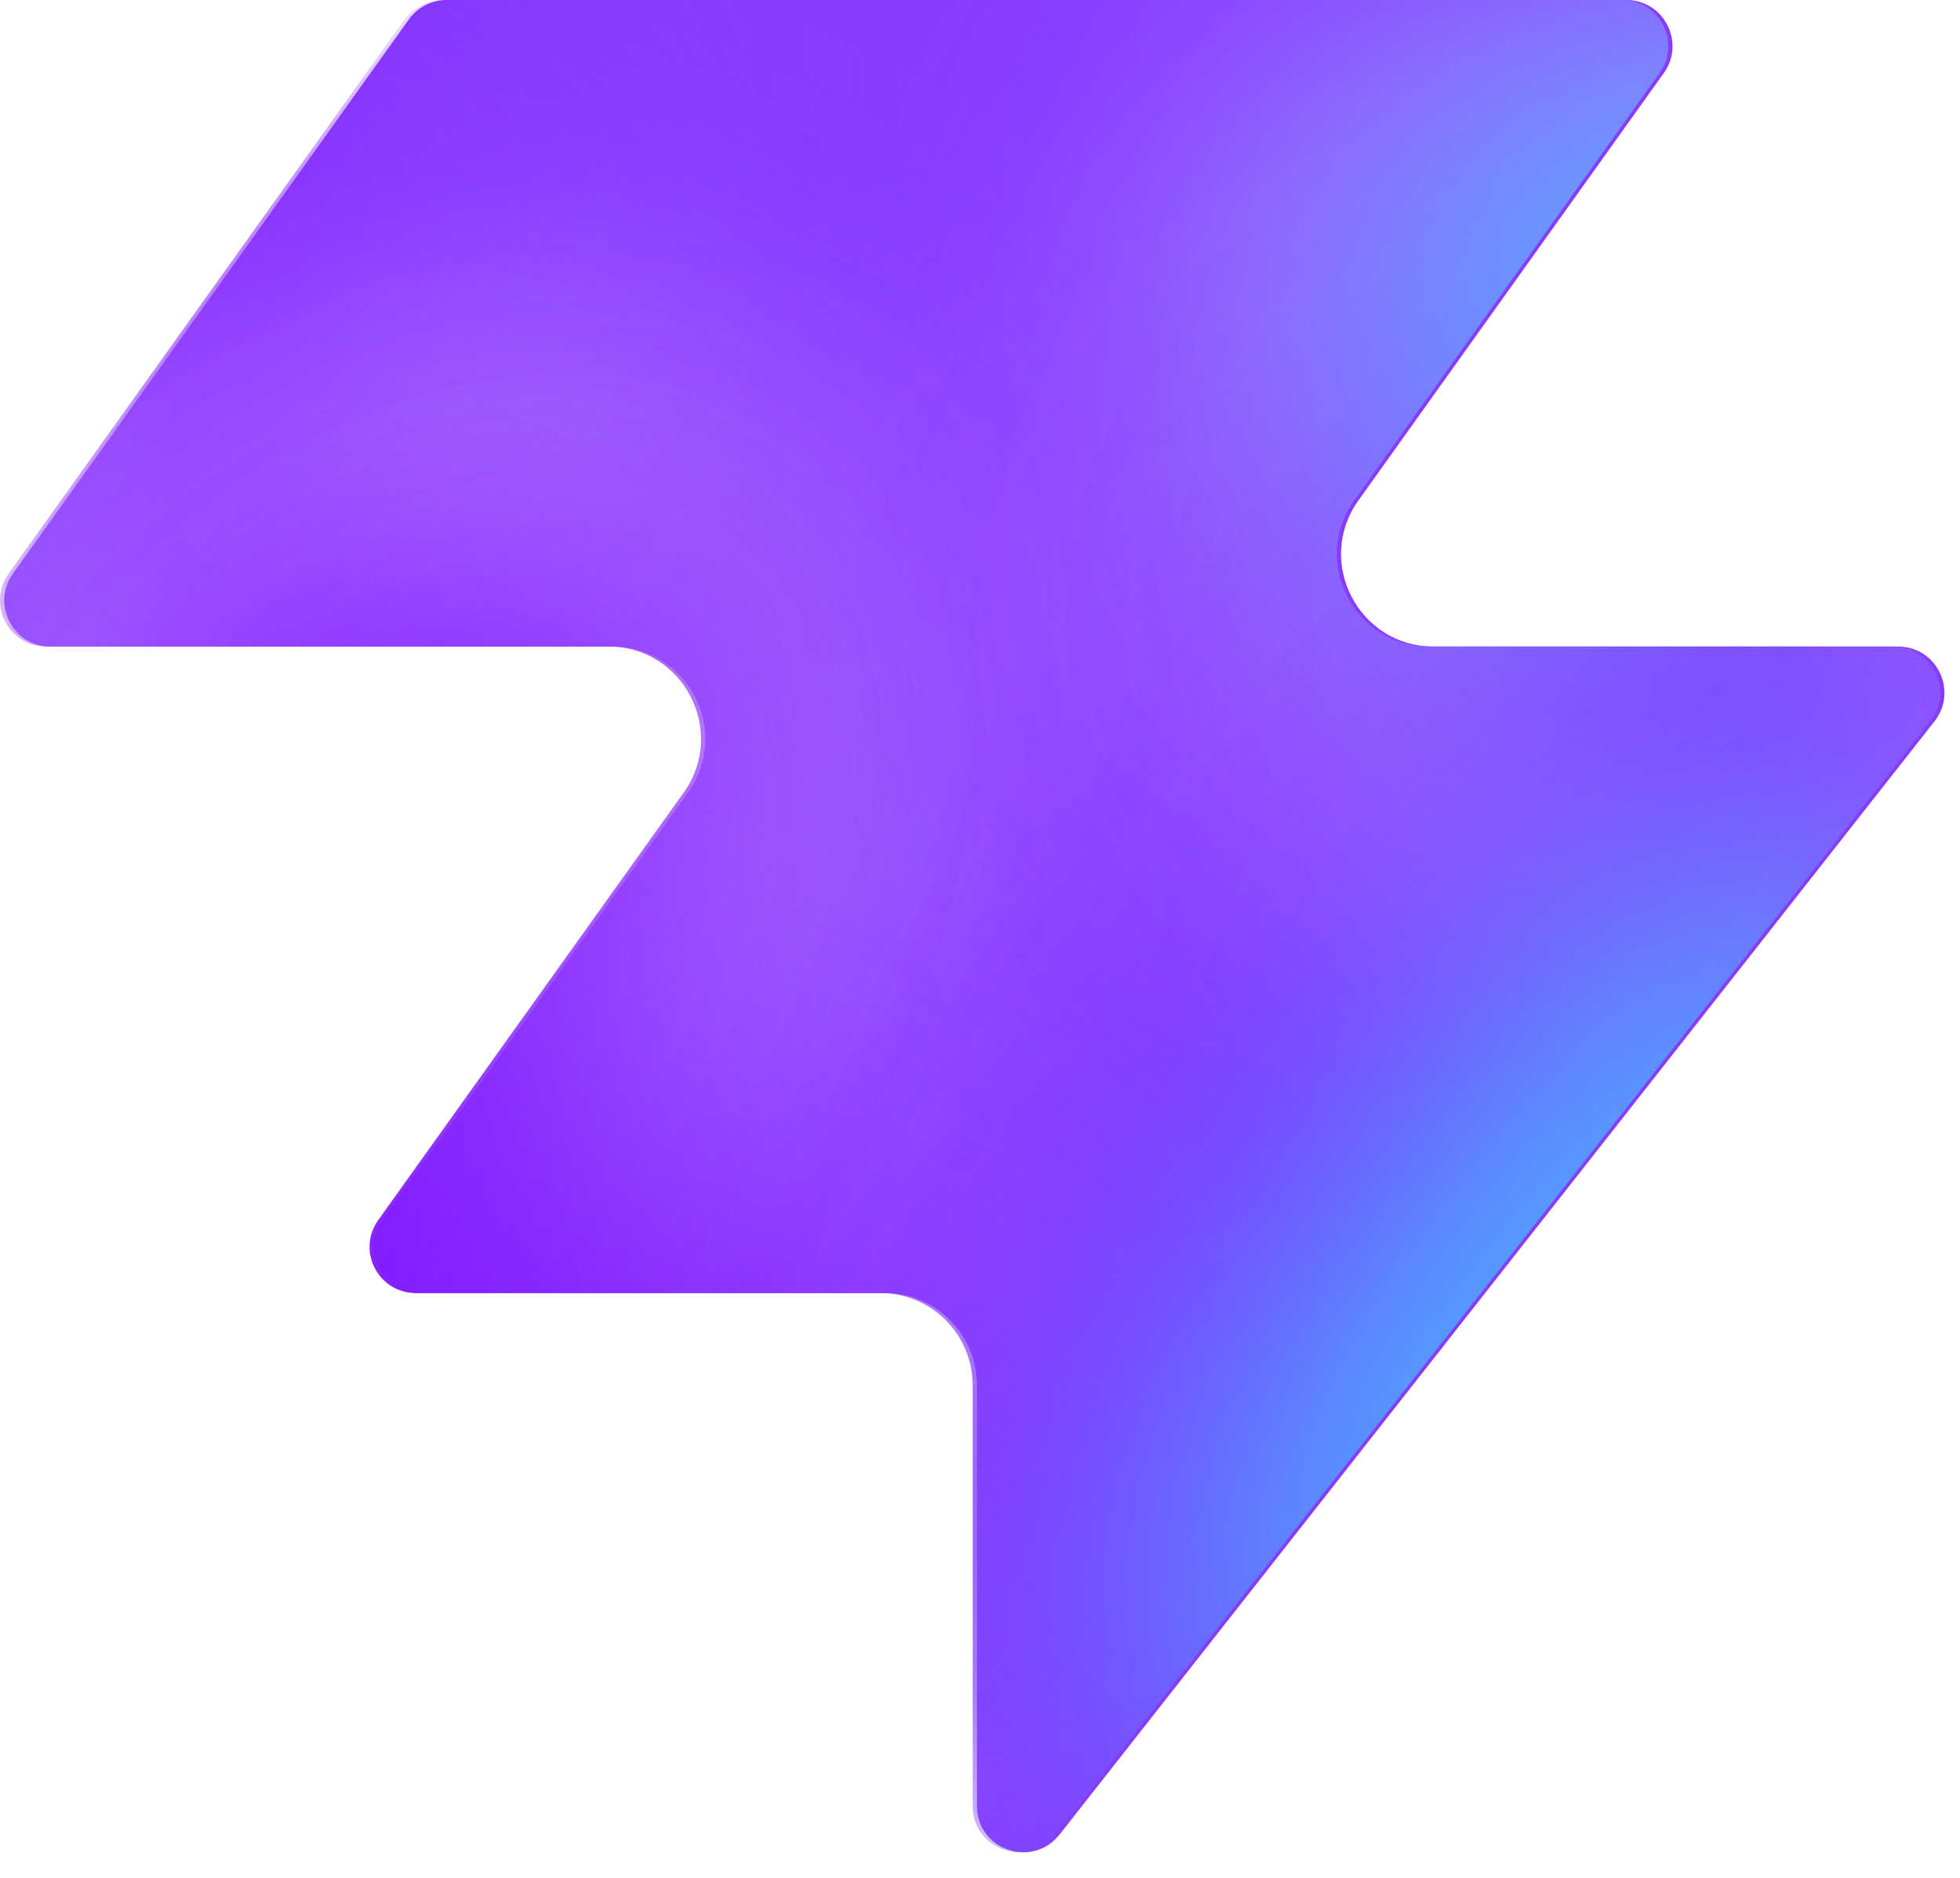
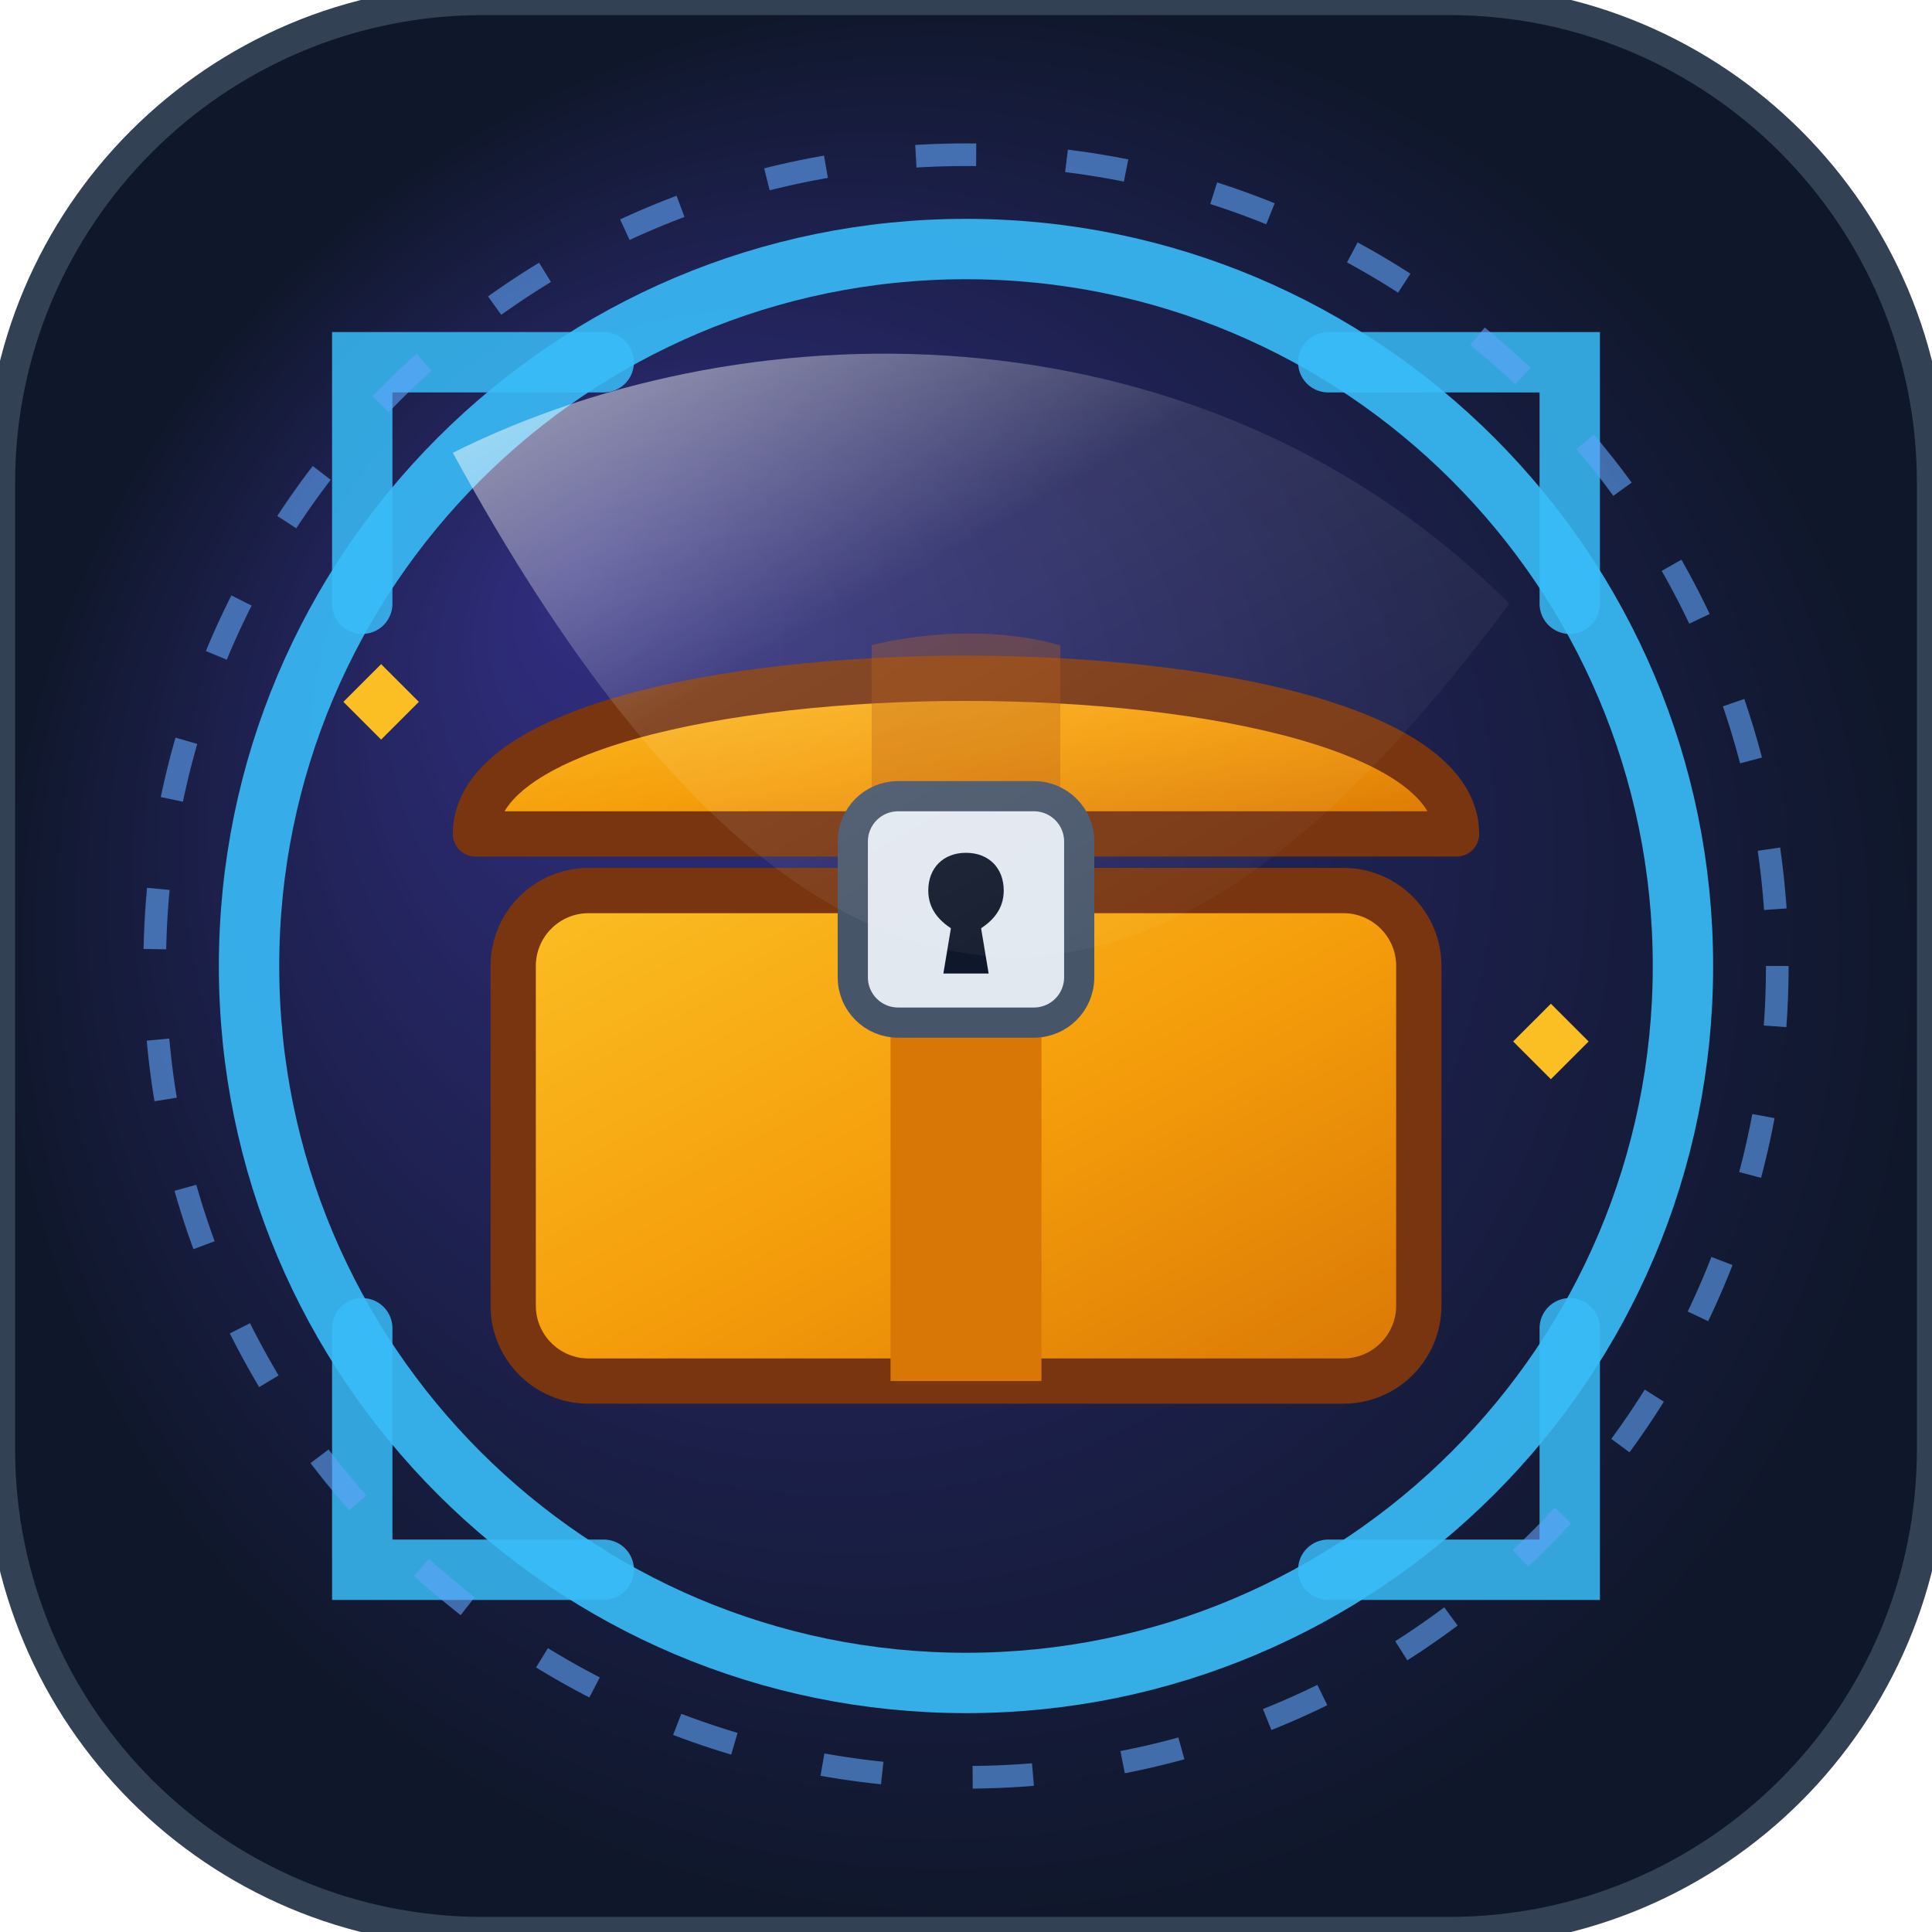
- <svg xmlns="http://www.w3.org/2000/svg" width="48" height="46" fill="none" viewBox="0 0 48 46">
-   <path fill="#863bff" d="M25.946 44.938c-.664.845-2.021.375-2.021-.698V33.937a2.26 2.26 0 0 0-2.262-2.262H10.287c-.92 0-1.456-1.04-.92-1.788l7.48-10.471c1.07-1.497 0-3.578-1.842-3.578H1.237c-.92 0-1.456-1.04-.92-1.788L10.013.474c.214-.297.556-.474.92-.474h28.894c.92 0 1.456 1.04.92 1.788l-7.48 10.471c-1.07 1.498 0 3.579 1.842 3.579h11.377c.943 0 1.473 1.088.89 1.83L25.947 44.94z" style="fill:#863bff;fill:color(display-p3 .525 .23 1);fill-opacity:1" />
-   <mask id="a" width="48" height="46" x="0" y="0" maskUnits="userSpaceOnUse" style="mask-type:alpha">
-     <path fill="#000" d="M25.842 44.938c-.664.844-2.021.375-2.021-.698V33.937a2.26 2.26 0 0 0-2.262-2.262H10.183c-.92 0-1.456-1.04-.92-1.788l7.48-10.471c1.07-1.498 0-3.579-1.842-3.579H1.133c-.92 0-1.456-1.04-.92-1.787L9.91.473c.214-.297.556-.474.92-.474h28.894c.92 0 1.456 1.04.92 1.788l-7.48 10.471c-1.07 1.498 0 3.578 1.842 3.578h11.377c.943 0 1.473 1.088.89 1.832L25.843 44.94z" style="fill:#000;fill-opacity:1" />
-   </mask>
-   <g mask="url(#a)">
-     <g filter="url(#b)">
-       <ellipse cx="5.508" cy="14.704" fill="#ede6ff" rx="5.508" ry="14.704" style="fill:#ede6ff;fill:color(display-p3 .927 .903 1);fill-opacity:1" transform="matrix(.00324 1 1 -.00324 -4.47 31.516)" />
-     </g>
-     <g filter="url(#c)">
-       <ellipse cx="10.399" cy="29.851" fill="#ede6ff" rx="10.399" ry="29.851" style="fill:#ede6ff;fill:color(display-p3 .927 .903 1);fill-opacity:1" transform="matrix(.00324 1 1 -.00324 -39.328 7.883)" />
-     </g>
-     <g filter="url(#d)">
-       <ellipse cx="5.508" cy="30.487" fill="#7e14ff" rx="5.508" ry="30.487" style="fill:#7e14ff;fill:color(display-p3 .492 .077 1);fill-opacity:1" transform="rotate(89.814 -25.913 -14.639)scale(1 -1)" />
-     </g>
-     <g filter="url(#e)">
-       <ellipse cx="5.508" cy="30.599" fill="#7e14ff" rx="5.508" ry="30.599" style="fill:#7e14ff;fill:color(display-p3 .492 .077 1);fill-opacity:1" transform="rotate(89.814 -32.644 -3.334)scale(1 -1)" />
-     </g>
-     <g filter="url(#f)">
-       <ellipse cx="5.508" cy="30.599" fill="#7e14ff" rx="5.508" ry="30.599" style="fill:#7e14ff;fill:color(display-p3 .492 .077 1);fill-opacity:1" transform="matrix(.00324 1 1 -.00324 -34.34 30.47)" />
-     </g>
-     <g filter="url(#g)">
-       <ellipse cx="14.072" cy="22.078" fill="#ede6ff" rx="14.072" ry="22.078" style="fill:#ede6ff;fill:color(display-p3 .927 .903 1);fill-opacity:1" transform="rotate(93.35 24.506 48.493)scale(-1 1)" />
-     </g>
-     <g filter="url(#h)">
-       <ellipse cx="3.47" cy="21.501" fill="#7e14ff" rx="3.47" ry="21.501" style="fill:#7e14ff;fill:color(display-p3 .492 .077 1);fill-opacity:1" transform="rotate(89.009 28.708 47.59)scale(-1 1)" />
-     </g>
-     <g filter="url(#i)">
-       <ellipse cx="3.47" cy="21.501" fill="#7e14ff" rx="3.47" ry="21.501" style="fill:#7e14ff;fill:color(display-p3 .492 .077 1);fill-opacity:1" transform="rotate(89.009 28.708 47.59)scale(-1 1)" />
-     </g>
-     <g filter="url(#j)">
-       <ellipse cx=".387" cy="8.972" fill="#7e14ff" rx="4.407" ry="29.108" style="fill:#7e14ff;fill:color(display-p3 .492 .077 1);fill-opacity:1" transform="rotate(39.51 .387 8.972)" />
-     </g>
-     <g filter="url(#k)">
-       <ellipse cx="47.523" cy="-6.092" fill="#7e14ff" rx="4.407" ry="29.108" style="fill:#7e14ff;fill:color(display-p3 .492 .077 1);fill-opacity:1" transform="rotate(37.892 47.523 -6.092)" />
-     </g>
-     <g filter="url(#l)">
-       <ellipse cx="41.412" cy="6.333" fill="#47bfff" rx="5.971" ry="9.665" style="fill:#47bfff;fill:color(display-p3 .28 .748 1);fill-opacity:1" transform="rotate(37.892 41.412 6.333)" />
-     </g>
-     <g filter="url(#m)">
-       <ellipse cx="-1.879" cy="38.332" fill="#7e14ff" rx="4.407" ry="29.108" style="fill:#7e14ff;fill:color(display-p3 .492 .077 1);fill-opacity:1" transform="rotate(37.892 -1.88 38.332)" />
-     </g>
-     <g filter="url(#n)">
-       <ellipse cx="-1.879" cy="38.332" fill="#7e14ff" rx="4.407" ry="29.108" style="fill:#7e14ff;fill:color(display-p3 .492 .077 1);fill-opacity:1" transform="rotate(37.892 -1.88 38.332)" />
-     </g>
-     <g filter="url(#o)">
-       <ellipse cx="35.651" cy="29.907" fill="#7e14ff" rx="4.407" ry="29.108" style="fill:#7e14ff;fill:color(display-p3 .492 .077 1);fill-opacity:1" transform="rotate(37.892 35.651 29.907)" />
-     </g>
-     <g filter="url(#p)">
-       <ellipse cx="38.418" cy="32.4" fill="#47bfff" rx="5.971" ry="15.297" style="fill:#47bfff;fill:color(display-p3 .28 .748 1);fill-opacity:1" transform="rotate(37.892 38.418 32.4)" />
-     </g>
+ <svg xmlns="http://www.w3.org/2000/svg" viewBox="0 0 512 512" width="100%" height="100%">
+   <defs>
+     <radialGradient id="bgGrad" cx="50%" cy="50%" r="50%" fx="30%" fy="30%">
+       <stop offset="0%" stop-color="#312e81" />
+       <stop offset="100%" stop-color="#0f172a" />
+     </radialGradient>
+     <linearGradient id="goldGrad" x1="0%" y1="0%" x2="100%" y2="100%">
+       <stop offset="0%" stop-color="#fbbf24" />
+       <stop offset="50%" stop-color="#f59e0b" />
+       <stop offset="100%" stop-color="#d97706" />
+     </linearGradient>
+     <linearGradient id="gemGrad" x1="0%" y1="0%" x2="0%" y2="100%">
+       <stop offset="0%" stop-color="#10b981" />
+       <stop offset="100%" stop-color="#047857" />
+     </linearGradient>
+     <linearGradient id="lensReflect" x1="0%" y1="0%" x2="100%" y2="100%">
+       <stop offset="0%" stop-color="#ffffff" stop-opacity="0.6" />
+       <stop offset="40%" stop-color="#ffffff" stop-opacity="0.1" />
+       <stop offset="100%" stop-color="#ffffff" stop-opacity="0" />
+     </linearGradient>
+   </defs>
+   <rect width="512" height="512" rx="128" fill="url(#bgGrad)" stroke="#334155" stroke-width="8" />
+   <g stroke="#38bdf8" stroke-width="16" stroke-linecap="round" fill="none" opacity="0.85">
+     <path d="M 96,160 L 96,96 L 160,96" />
+     <path d="M 352,96 L 416,96 L 416,160" />
+     <path d="M 96,352 L 96,416 L 160,416" />
+     <path d="M 352,416 L 416,416 L 416,352" />
  </g>
-   <defs>
-     <filter id="b" width="60.045" height="41.654" x="-19.77" y="16.149" color-interpolation-filters="sRGB" filterUnits="userSpaceOnUse">
-       <feFlood flood-opacity="0" result="BackgroundImageFix" />
-       <feBlend in="SourceGraphic" in2="BackgroundImageFix" result="shape" />
-       <feGaussianBlur result="effect1_foregroundBlur_2002_17158" stdDeviation="7.659" />
-     </filter>
-     <filter id="c" width="90.34" height="51.437" x="-54.613" y="-7.533" color-interpolation-filters="sRGB" filterUnits="userSpaceOnUse">
-       <feFlood flood-opacity="0" result="BackgroundImageFix" />
-       <feBlend in="SourceGraphic" in2="BackgroundImageFix" result="shape" />
-       <feGaussianBlur result="effect1_foregroundBlur_2002_17158" stdDeviation="7.659" />
-     </filter>
-     <filter id="d" width="79.355" height="29.4" x="-49.64" y="2.03" color-interpolation-filters="sRGB" filterUnits="userSpaceOnUse">
-       <feFlood flood-opacity="0" result="BackgroundImageFix" />
-       <feBlend in="SourceGraphic" in2="BackgroundImageFix" result="shape" />
-       <feGaussianBlur result="effect1_foregroundBlur_2002_17158" stdDeviation="4.596" />
-     </filter>
-     <filter id="e" width="79.579" height="29.4" x="-45.045" y="20.029" color-interpolation-filters="sRGB" filterUnits="userSpaceOnUse">
-       <feFlood flood-opacity="0" result="BackgroundImageFix" />
-       <feBlend in="SourceGraphic" in2="BackgroundImageFix" result="shape" />
-       <feGaussianBlur result="effect1_foregroundBlur_2002_17158" stdDeviation="4.596" />
-     </filter>
-     <filter id="f" width="79.579" height="29.4" x="-43.513" y="21.178" color-interpolation-filters="sRGB" filterUnits="userSpaceOnUse">
-       <feFlood flood-opacity="0" result="BackgroundImageFix" />
-       <feBlend in="SourceGraphic" in2="BackgroundImageFix" result="shape" />
-       <feGaussianBlur result="effect1_foregroundBlur_2002_17158" stdDeviation="4.596" />
-     </filter>
-     <filter id="g" width="74.749" height="58.852" x="15.756" y="-17.901" color-interpolation-filters="sRGB" filterUnits="userSpaceOnUse">
-       <feFlood flood-opacity="0" result="BackgroundImageFix" />
-       <feBlend in="SourceGraphic" in2="BackgroundImageFix" result="shape" />
-       <feGaussianBlur result="effect1_foregroundBlur_2002_17158" stdDeviation="7.659" />
-     </filter>
-     <filter id="h" width="61.377" height="25.362" x="23.548" y="2.284" color-interpolation-filters="sRGB" filterUnits="userSpaceOnUse">
-       <feFlood flood-opacity="0" result="BackgroundImageFix" />
-       <feBlend in="SourceGraphic" in2="BackgroundImageFix" result="shape" />
-       <feGaussianBlur result="effect1_foregroundBlur_2002_17158" stdDeviation="4.596" />
-     </filter>
-     <filter id="i" width="61.377" height="25.362" x="23.548" y="2.284" color-interpolation-filters="sRGB" filterUnits="userSpaceOnUse">
-       <feFlood flood-opacity="0" result="BackgroundImageFix" />
-       <feBlend in="SourceGraphic" in2="BackgroundImageFix" result="shape" />
-       <feGaussianBlur result="effect1_foregroundBlur_2002_17158" stdDeviation="4.596" />
-     </filter>
-     <filter id="j" width="56.045" height="63.649" x="-27.636" y="-22.853" color-interpolation-filters="sRGB" filterUnits="userSpaceOnUse">
-       <feFlood flood-opacity="0" result="BackgroundImageFix" />
-       <feBlend in="SourceGraphic" in2="BackgroundImageFix" result="shape" />
-       <feGaussianBlur result="effect1_foregroundBlur_2002_17158" stdDeviation="4.596" />
-     </filter>
-     <filter id="k" width="54.814" height="64.646" x="20.116" y="-38.415" color-interpolation-filters="sRGB" filterUnits="userSpaceOnUse">
-       <feFlood flood-opacity="0" result="BackgroundImageFix" />
-       <feBlend in="SourceGraphic" in2="BackgroundImageFix" result="shape" />
-       <feGaussianBlur result="effect1_foregroundBlur_2002_17158" stdDeviation="4.596" />
-     </filter>
-     <filter id="l" width="33.541" height="35.313" x="24.641" y="-11.323" color-interpolation-filters="sRGB" filterUnits="userSpaceOnUse">
-       <feFlood flood-opacity="0" result="BackgroundImageFix" />
-       <feBlend in="SourceGraphic" in2="BackgroundImageFix" result="shape" />
-       <feGaussianBlur result="effect1_foregroundBlur_2002_17158" stdDeviation="4.596" />
-     </filter>
-     <filter id="m" width="54.814" height="64.646" x="-29.286" y="6.009" color-interpolation-filters="sRGB" filterUnits="userSpaceOnUse">
-       <feFlood flood-opacity="0" result="BackgroundImageFix" />
-       <feBlend in="SourceGraphic" in2="BackgroundImageFix" result="shape" />
-       <feGaussianBlur result="effect1_foregroundBlur_2002_17158" stdDeviation="4.596" />
-     </filter>
-     <filter id="n" width="54.814" height="64.646" x="-29.286" y="6.009" color-interpolation-filters="sRGB" filterUnits="userSpaceOnUse">
-       <feFlood flood-opacity="0" result="BackgroundImageFix" />
-       <feBlend in="SourceGraphic" in2="BackgroundImageFix" result="shape" />
-       <feGaussianBlur result="effect1_foregroundBlur_2002_17158" stdDeviation="4.596" />
-     </filter>
-     <filter id="o" width="54.814" height="64.646" x="8.244" y="-2.416" color-interpolation-filters="sRGB" filterUnits="userSpaceOnUse">
-       <feFlood flood-opacity="0" result="BackgroundImageFix" />
-       <feBlend in="SourceGraphic" in2="BackgroundImageFix" result="shape" />
-       <feGaussianBlur result="effect1_foregroundBlur_2002_17158" stdDeviation="4.596" />
-     </filter>
-     <filter id="p" width="39.409" height="43.623" x="18.713" y="10.588" color-interpolation-filters="sRGB" filterUnits="userSpaceOnUse">
-       <feFlood flood-opacity="0" result="BackgroundImageFix" />
-       <feBlend in="SourceGraphic" in2="BackgroundImageFix" result="shape" />
-       <feGaussianBlur result="effect1_foregroundBlur_2002_17158" stdDeviation="4.596" />
-     </filter>
-   </defs>
+   <g transform="translate(116, 126)">
+     <rect x="20" y="110" width="240" height="130" rx="20" fill="url(#goldGrad)" stroke="#78350f" stroke-width="12" />
+     <path d="M 10,95 C 10,40 270,40 270,95 Z" fill="url(#goldGrad)" stroke="#78350f" stroke-width="12" stroke-linejoin="round" />
+     <path d="M 115,45 C 115,45 140,38 165,45 L 165,95 L 115,95 Z" fill="#b45309" opacity="0.35" />
+     <rect x="120" y="110" width="40" height="130" fill="#d97706" />
+     <rect x="110" y="85" width="60" height="60" rx="12" fill="#e2e8f0" stroke="#475569" stroke-width="8" />
+     <path d="M 140,100 C 134,100 130,104 130,110 C 130,115 133,118 136,120 L 134,132 L 146,132 L 144,120 C 147,118 150,115 150,110 C 150,104 146,100 140,100 Z" fill="#0f172a" />
+     <path d="M -15,50 L -5,60 L -15,70 L -25,60 Z" fill="#fbbf24" />
+     <path d="M 295,140 L 305,150 L 295,160 L 285,150 Z" fill="#fbbf24" />
+   </g>
+   <circle cx="256" cy="256" r="190" fill="none" stroke="#38bdf8" stroke-width="16" opacity="0.9" />
+   <path d="M 120,120 C 200,80 320,80 400,160 C 340,240 240,340 120,120 Z" fill="url(#lensReflect)" pointer-events="none" />
+   <circle cx="256" cy="256" r="215" fill="none" stroke="#60a5fa" stroke-width="6" stroke-dasharray="16 24" opacity="0.6" />
</svg>
